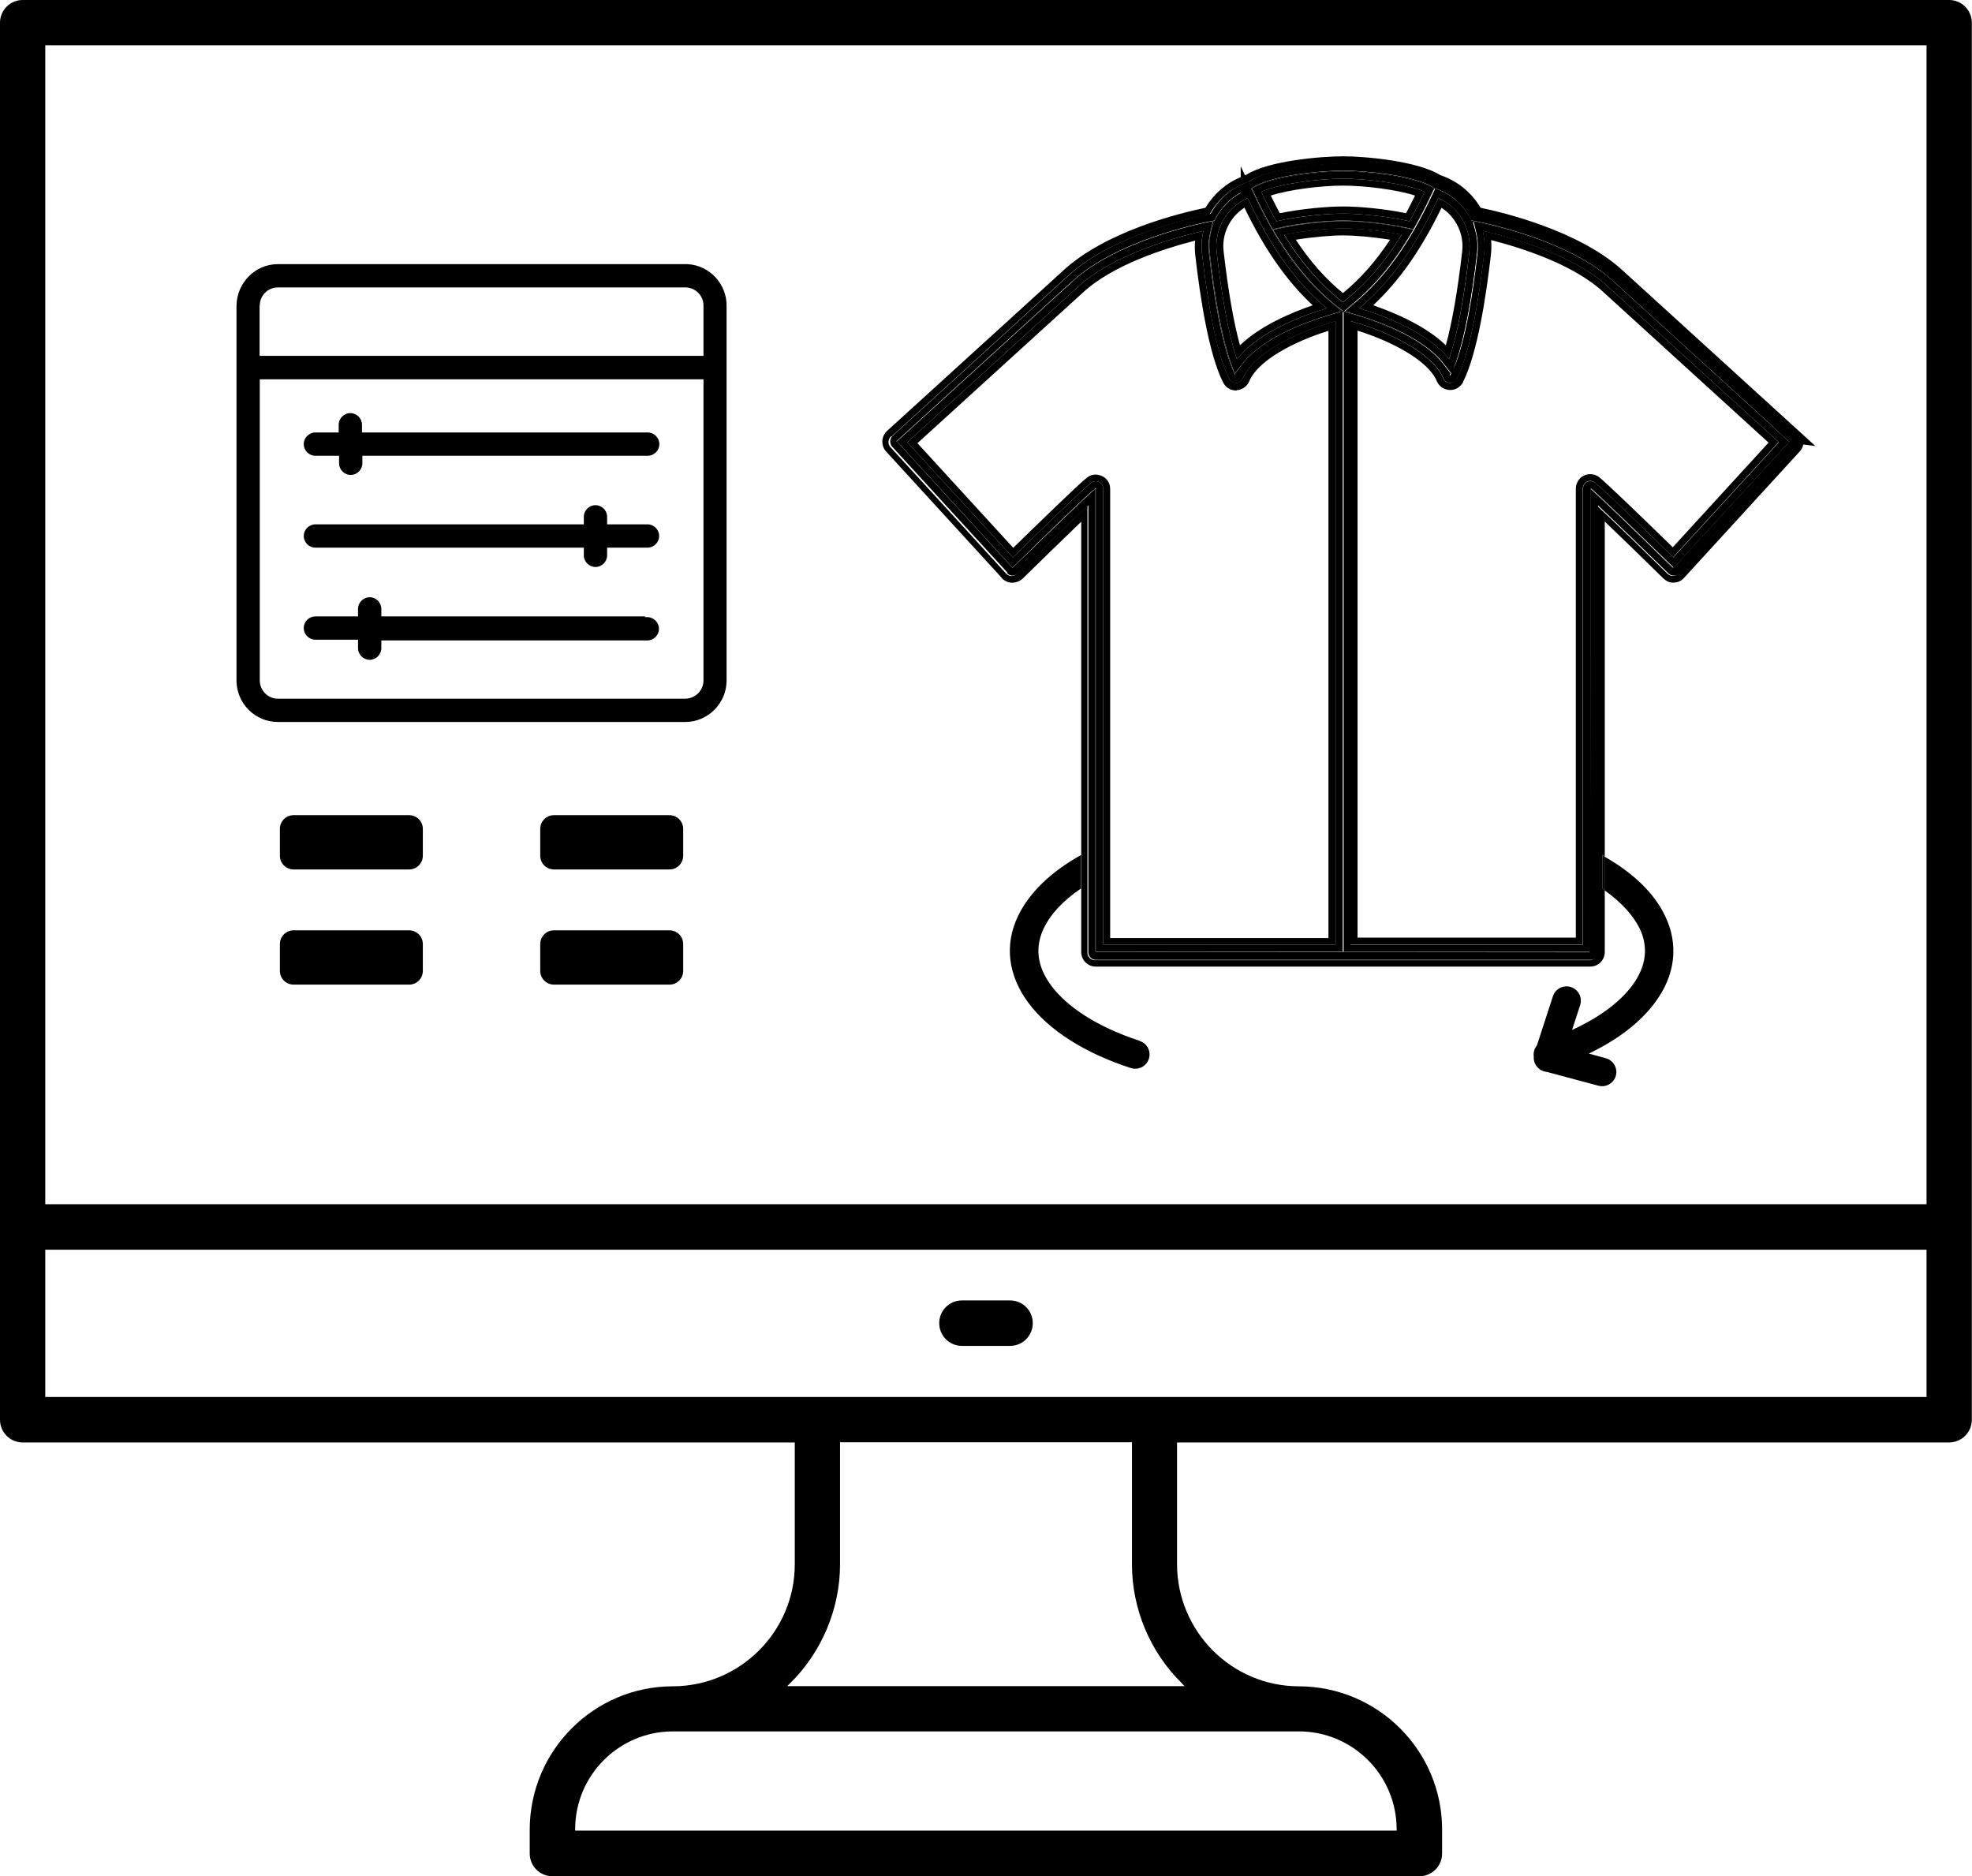
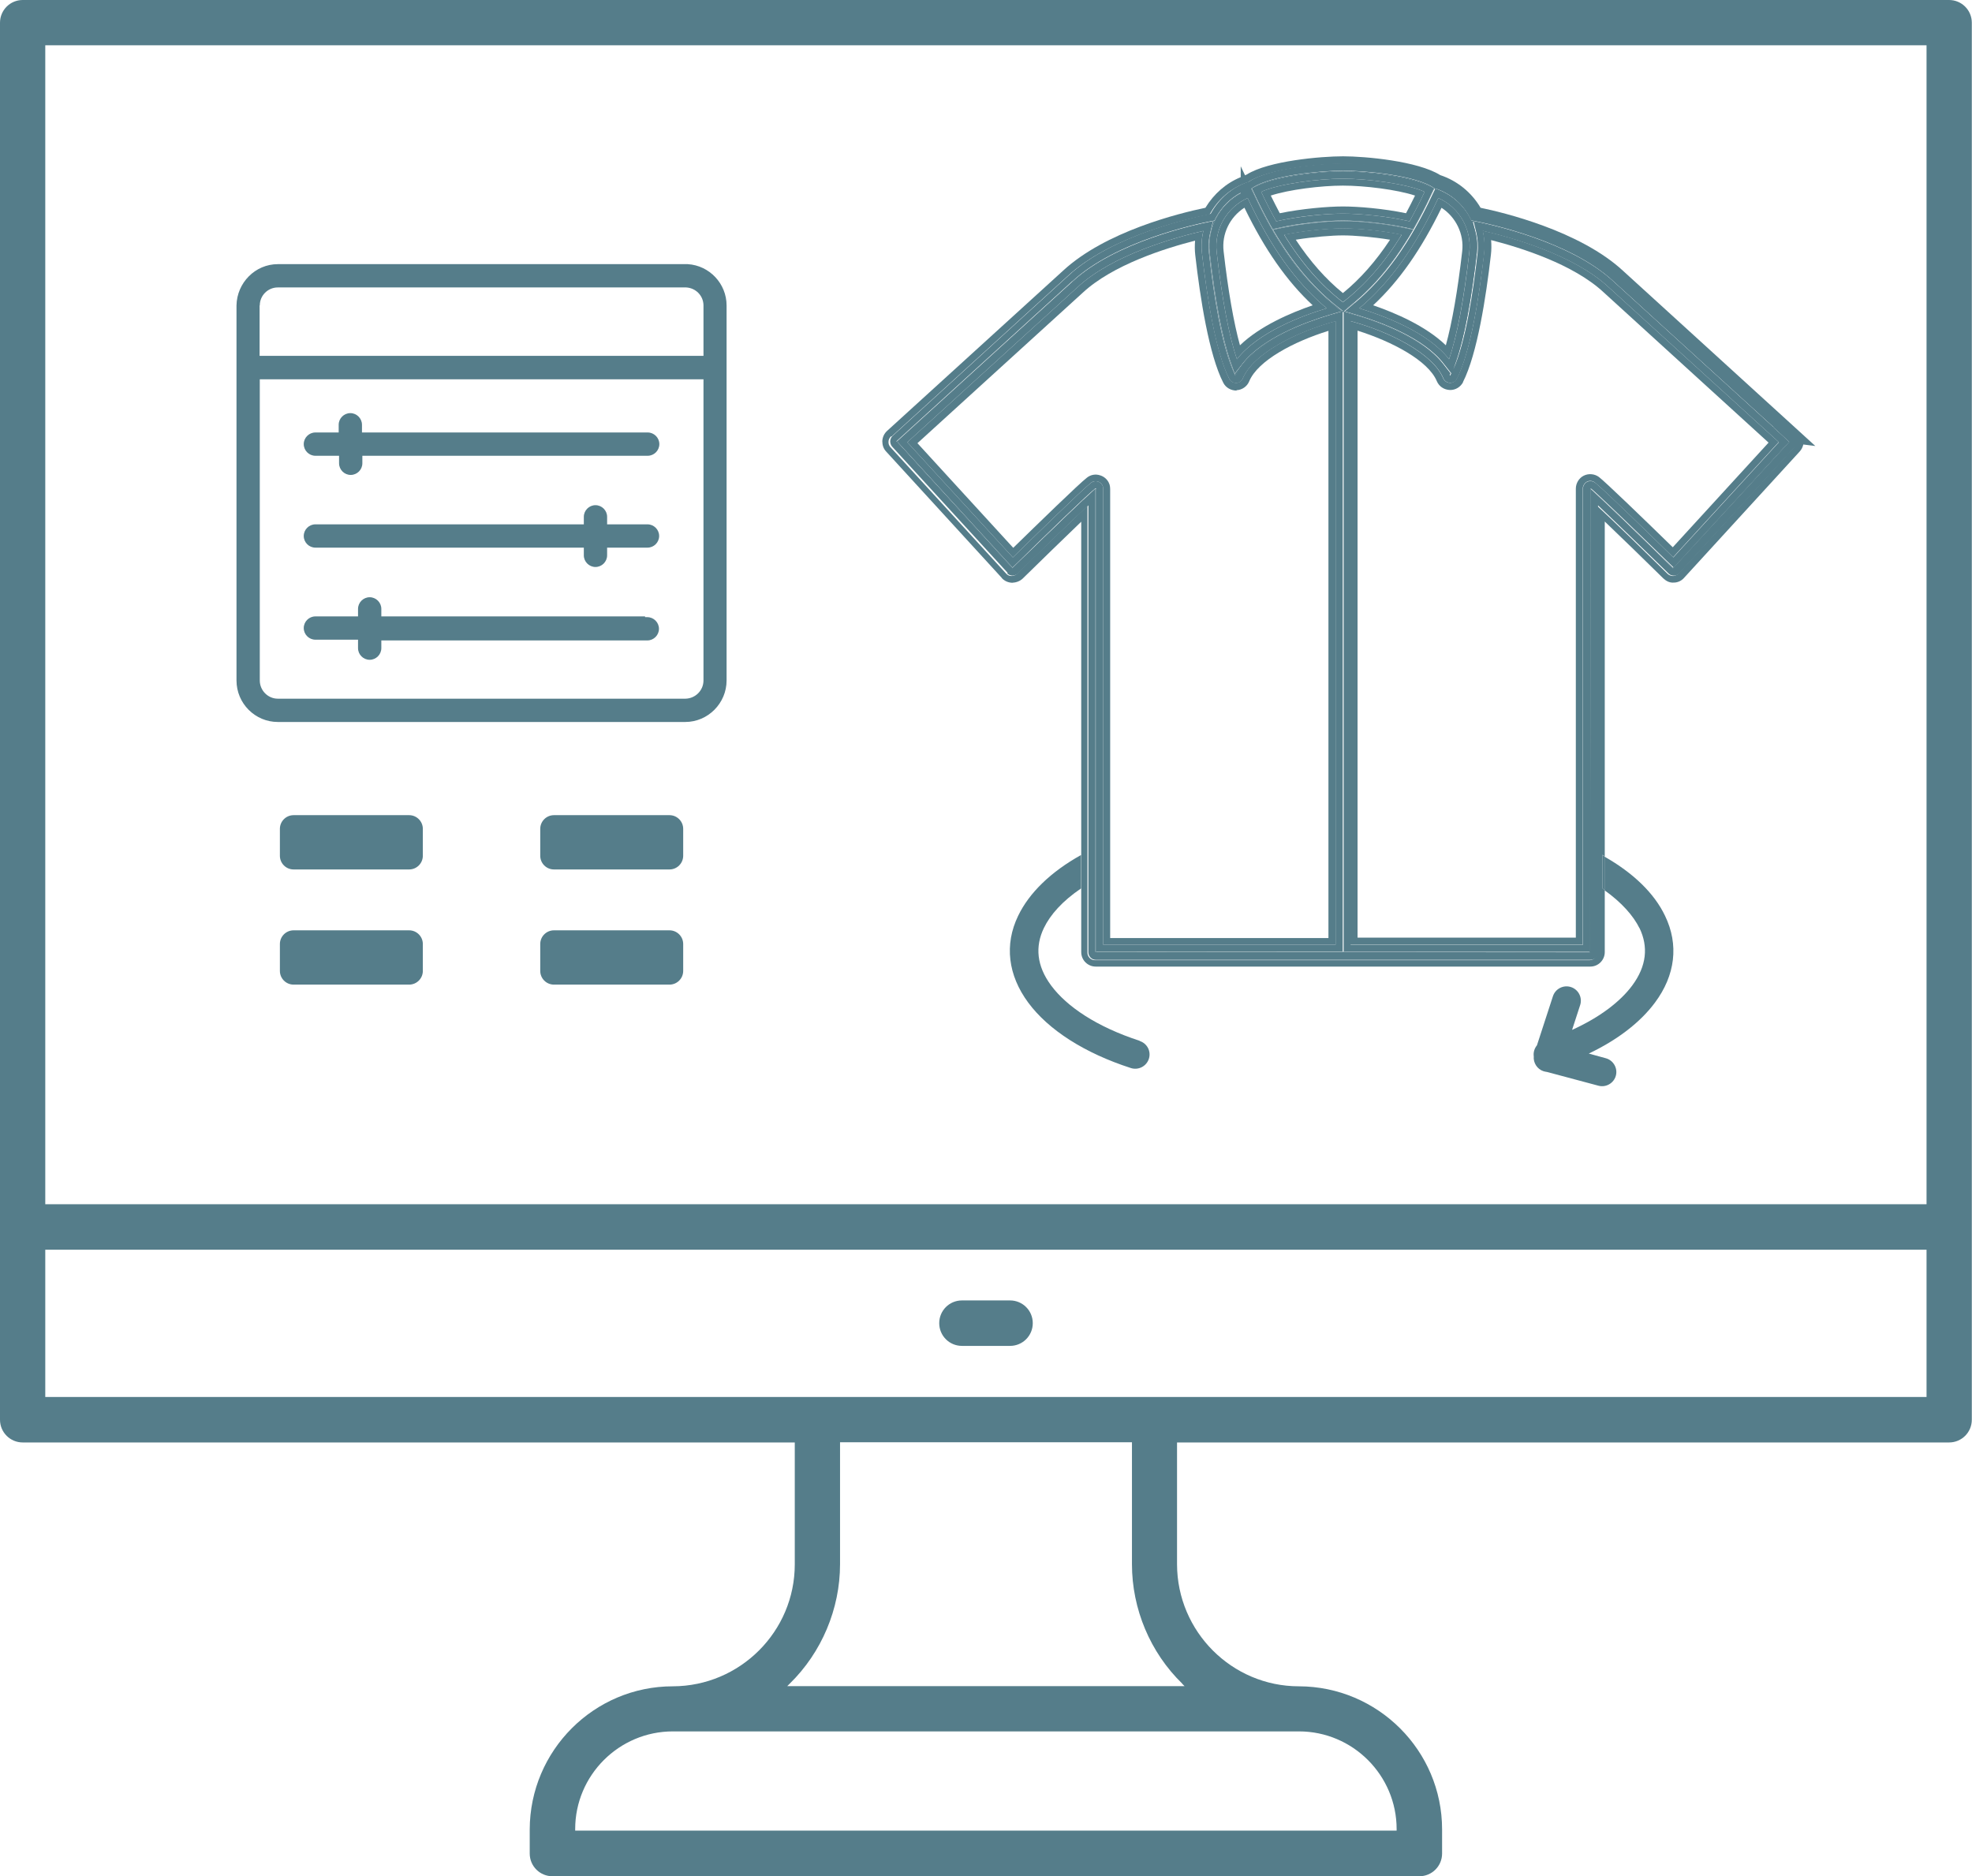
- <svg xmlns="http://www.w3.org/2000/svg" id="Layer_2" data-name="Layer 2" viewBox="0 0 104.98 99.85">
+ <svg xmlns="http://www.w3.org/2000/svg" id="Layer_2" data-name="Layer 2" viewBox="0 0 104.98 99.85" fill="#557d8a">
  <defs>
    <style>
      .cls-1 {
        fill: none;
      }
    </style>
  </defs>
  <g id="Layer_1-2" data-name="Layer 1">
    <g>
      <path class="cls-1" d="m30.77,97.29h43.44c-.04-2.75-2.29-4.98-5.05-4.98h-33.33c-2.76,0-5.01,2.23-5.05,4.98Z" />
      <path class="cls-1" d="m60.11,76.92h-15.23v6.33c0,2.36-.94,4.66-2.59,6.33h20.42c-1.65-1.68-2.59-3.98-2.59-6.33v-6.33Z" />
      <path class="cls-1" d="m2.56,63.95h99.85V2.56H2.56v61.39Zm19.94-12.27c0,.4-.33.73-.73.73h-6.15c-.4,0-.73-.33-.73-.73v-1.44c0-.4.33-.73.73-.73h6.15c.4,0,.73.33.73.73v1.44Zm0-6.13c0,.4-.33.73-.73.73h-6.15c-.4,0-.73-.33-.73-.73v-1.44c0-.4.33-.73.73-.73h6.15c.4,0,.73.33.73.73v1.44Zm13.86,6.13c0,.4-.33.73-.73.73h-6.15c-.4,0-.73-.33-.73-.73v-1.44c0-.4.33-.73.73-.73h6.15c.4,0,.73.33.73.73v1.44Zm0-6.13c0,.4-.33.73-.73.73h-6.15c-.4,0-.73-.33-.73-.73v-1.44c0-.4.33-.73.73-.73h6.15c.4,0,.73.33.73.73v1.44Zm24.8,10.8c-.13.4-.56.62-.96.49-2.46-.79-4.38-2.02-5.46-3.48-1.09-1.46-1.28-3.09-.54-4.62.59-1.23,1.75-2.34,3.35-3.24v1.78c-.99.67-1.64,1.41-1.98,2.11-.47.98-.39,2.01.39,3.06.83,1.12,2.43,2.21,4.71,2.94.4.13.62.56.49.95Zm-13.94-33.41l9.36-8.52c2.26-2.1,6.19-3.07,7.59-3.36.44-.74,1.1-1.31,1.88-1.63v-.58l.23.48.09-.04c1.16-.73,3.95-.97,5.13-.97s3.98.24,5.17,1c.9.3,1.66.91,2.15,1.74,1.17.24,5.29,1.22,7.6,3.37l10.22,9.31-.64-.08c-.03.14-.09.27-.19.37l-6.16,6.73c-.14.15-.33.24-.54.25-.22.02-.41-.07-.56-.22-.94-.92-2.19-2.14-3.12-3.03v17.82c1.53.88,2.65,1.96,3.22,3.15.74,1.53.54,3.16-.54,4.62-.78,1.05-1.99,1.98-3.52,2.71l.91.25c.4.11.64.52.53.93-.11.4-.52.64-.93.53l-2.73-.73c-.06,0-.13-.02-.19-.04-.34-.11-.55-.45-.52-.79-.03-.21.04-.43.17-.59l.85-2.61c.13-.4.56-.62.96-.49.4.13.62.56.49.96l-.43,1.32c1.48-.67,2.56-1.5,3.2-2.36.78-1.05.86-2.08.39-3.06-.32-.67-.94-1.37-1.86-2.02v3.3c0,.43-.35.77-.77.77h-26.33c-.42,0-.77-.35-.77-.77v-22.91c-.93.89-2.18,2.1-3.12,3.03-.15.14-.35.21-.56.22-.22,0-.41-.1-.55-.25l-6.16-6.73c-.14-.15-.21-.35-.2-.55,0-.2.1-.4.25-.54Zm-34.88-6.68c.02-1.35,1.12-2.45,2.45-2.45h21.83c1.3.08,2.31,1.15,2.31,2.45v19.96c0,1.35-1.1,2.46-2.45,2.46H14.79c-1.35,0-2.45-1.11-2.45-2.46v-19.96Z" />
      <path class="cls-1" d="m77.84,13.38h0c.1-.92-.34-1.82-1.1-2.32-1.08,2.23-2.25,3.9-3.64,5.19,1.19.41,2.8,1.1,3.87,2.13.33-1.2.63-2.91.87-5Z" />
      <path class="cls-1" d="m76.49,20.29c-.46-1.11-2.38-2.12-4.22-2.69v32.32h11.62v-23.9c0-.28.17-.56.42-.69.26-.13.58-.1.81.07.35.26,2.27,2.12,3.93,3.74l5.1-5.57-8.78-8c-1.61-1.5-4.42-2.39-5.99-2.78.02.26.02.51-.01.77-.26,2.28-.72,5.3-1.49,6.79-.13.26-.4.42-.69.42-.33-.01-.59-.19-.71-.47Z" />
      <path class="cls-1" d="m63.6,12.78c-1.57.4-4.38,1.28-5.99,2.78l-8.79,8,5.1,5.57c1.24-1.21,3.55-3.45,3.93-3.74.19-.15.45-.19.69-.12.21.07.38.21.47.4l.04.1c.02.07.03.15.03.23v23.9h11.62V17.59c-1.84.58-3.76,1.59-4.22,2.69-.12.28-.38.46-.68.47h0c-.32,0-.58-.16-.72-.42-.76-1.49-1.23-4.51-1.49-6.79-.03-.26-.03-.51-.01-.77Z" />
      <path class="cls-1" d="m75.33,10.41c-.97-.32-2.69-.53-3.84-.53s-2.86.21-3.84.53c.16.33.32.64.48.94,1.16-.24,2.53-.36,3.36-.36s2.16.11,3.36.36c.16-.3.32-.61.48-.94Z" />
      <path class="cls-1" d="m74,12.76c-.92-.15-1.91-.23-2.51-.23s-1.58.08-2.51.23c.76,1.15,1.59,2.09,2.51,2.84.92-.75,1.75-1.69,2.51-2.84Z" />
      <path class="cls-1" d="m14.79,36.94h21.69c.39,0,.71-.33.71-.72v-15.78H14.07v15.78c0,.39.32.71.71.72Zm2.01-14.18h.99v-.16c0-.48.39-.87.87-.87s.87.39.87.87v.16h14.96c.48,0,.87.39.87.87s-.39.87-.87.87h-14.94v.15c0,.48-.39.87-.87.87s-.87-.39-.87-.87v-.15h-1.01c-.48,0-.87-.39-.87-.87s.39-.87.87-.87Zm0,4.89h14.04v-.15c0-.48.39-.87.87-.87s.87.39.87.87v.15h1.9c.48,0,.87.39.87.87s-.39.87-.87.87h-1.9v.16c0,.48-.39.87-.87.87s-.87-.39-.87-.87v-.16h-14.04c-.48,0-.87-.39-.87-.87s.39-.87.87-.87Zm0,4.9h2.02v-.15c0-.48.39-.87.87-.87s.87.39.87.87v.15h14.04v.05c.42.06.75.42.75.86,0,.48-.39.87-.87.87h-13.91v.16c0,.48-.39.87-.87.87s-.87-.39-.87-.87v-.2h-2.02c-.48,0-.87-.39-.87-.87s.39-.87.87-.87Z" />
      <path class="cls-1" d="m2.56,74.21h99.85v-7.54H2.56v7.54Zm48.64-5.13h2.56c.75,0,1.36.61,1.36,1.36s-.61,1.36-1.36,1.36h-2.56c-.75,0-1.36-.61-1.36-1.36s.61-1.36,1.36-1.36Z" />
      <path class="cls-1" d="m66.01,18.38c1.07-1.03,2.68-1.72,3.87-2.13-1.39-1.29-2.56-2.97-3.63-5.19-.78.49-1.21,1.39-1.1,2.32.24,2.1.54,3.81.87,5Z" />
      <path class="cls-1" d="m36.52,15.55H14.79c-.39,0-.71.32-.71.71v2.43h23.12v-2.43c0-.38-.3-.69-.67-.71Z" />
      <path d="m51.21,71.64h2.56c.67,0,1.21-.54,1.21-1.21s-.54-1.21-1.21-1.21h-2.56c-.67,0-1.21.54-1.21,1.21s.54,1.21,1.21,1.21Z" />
      <path d="m103.77,0H1.21C.54,0,0,.54,0,1.21v74.36c0,.67.54,1.21,1.21,1.21h41.1v6.49c0,3.57-2.91,6.48-6.49,6.49-4.2,0-7.61,3.42-7.62,7.62v1.28c0,.67.54,1.21,1.21,1.21h46.15c.67,0,1.21-.54,1.21-1.21v-1.28c0-4.2-3.42-7.61-7.62-7.62-3.57,0-6.48-2.91-6.49-6.49v-6.49h41.1c.67,0,1.21-.54,1.21-1.21V1.21c0-.67-.54-1.21-1.21-1.21Zm-34.62,92.16c2.87,0,5.2,2.34,5.2,5.2v.08H30.62v-.08c0-2.87,2.34-5.2,5.2-5.2h33.33Zm-6.22-2.54l.13.13h-21.15l.13-.13c1.7-1.66,2.68-3.98,2.68-6.36v-6.49h15.54v6.49c0,2.38.97,4.7,2.68,6.36Zm39.63-15.26H2.41v-7.84h100.15v7.84Zm0-10.26H2.41V2.41h100.15v61.69Z" />
      <path d="m14.79,38.43h21.69c1.21,0,2.2-1,2.2-2.21v-19.96c0-1.16-.91-2.13-2.07-2.2H14.79c-1.2,0-2.18.99-2.2,2.2v19.96c0,1.22.99,2.21,2.2,2.21Zm-.96-22.17c0-.53.43-.96.96-.96h21.74c.52.03.92.45.92.96v2.68H13.82v-2.68Zm0,3.93h23.62v16.03c0,.53-.43.96-.96.97H14.79c-.53,0-.96-.44-.96-.97v-16.03Z" />
      <path d="m16.79,24.26h1.26v.4c0,.34.28.62.62.62s.62-.28.62-.62v-.4h15.19c.34,0,.62-.28.62-.62s-.28-.62-.62-.62h-15.21v-.41c0-.34-.28-.62-.62-.62s-.62.28-.62.62v.41h-1.24c-.34,0-.62.28-.62.62s.28.62.62.62Z" />
      <path d="m16.79,29.15h14.29v.41c0,.34.28.62.62.62s.62-.28.62-.62v-.41h2.15c.34,0,.62-.28.62-.62s-.28-.62-.62-.62h-2.15v-.4c0-.34-.28-.62-.62-.62s-.62.28-.62.62v.4h-14.29c-.34,0-.62.28-.62.62s.28.62.62.62Z" />
      <path d="m16.79,34.05h2.27v.45c0,.34.28.62.62.62s.62-.28.62-.62v-.41h14.16c.34,0,.62-.28.62-.62s-.28-.62-.62-.62h-.12v-.04h-14.04v-.4c0-.34-.28-.62-.62-.62s-.62.28-.62.62v.4h-2.27c-.34,0-.62.28-.62.62s.28.62.62.62Z" />
      <path d="m60.67,55.4c-2.28-.74-3.88-1.82-4.71-2.94-.78-1.05-.86-2.08-.39-3.06.34-.71.99-1.44,1.98-2.11v-1.78c-1.6.89-2.76,2.01-3.35,3.24-.74,1.53-.54,3.16.54,4.62,1.08,1.46,3.01,2.69,5.46,3.48.4.13.83-.09.96-.49.13-.4-.09-.82-.49-.95Z" />
      <path d="m87.28,49.4c.47.98.39,2.01-.39,3.06-.63.85-1.72,1.69-3.2,2.36l.43-1.32c.13-.4-.09-.83-.49-.96-.4-.13-.83.09-.96.49l-.85,2.61c-.13.16-.2.37-.17.59-.03.34.18.68.52.79.06.02.13.03.19.04l2.73.73c.4.11.82-.13.93-.53.11-.4-.13-.82-.53-.93l-.91-.25c1.53-.73,2.74-1.66,3.52-2.71,1.09-1.46,1.28-3.09.54-4.62-.57-1.2-1.69-2.28-3.22-3.15v1.79c.91.65,1.53,1.35,1.86,2.02Z" />
      <path d="m57.67,26.62l.63-.59v24.65l26.35.02.02-24.67.63.59c.91.86,2.58,2.48,3.76,3.64l6.19-6.73-.86-.79h.02s-8.51-7.75-8.51-7.75c-2.29-2.14-6.57-3.05-7.41-3.22l-.17-.03-.08-.16c-.39-.73-1.03-1.27-1.8-1.53h-.05l-.09-.06c-.96-.64-3.6-.9-4.8-.9s-3.85.26-4.8.9l-.09.06.16.34c1.2,2.57,2.51,4.4,4.11,5.74l.53.45-.67.2c-1.26.38-3.53,1.21-4.59,2.58l-.42.55s.03.08.05.11c.68-1.54,3.24-2.72,5.23-3.27l.47-.13v34.06h-13.12v-24.66s-.03-.01-.03-.01c-.32.24-2.43,2.28-4.14,3.95l-.28.27-6.13-6.7,9.34-8.51c1.95-1.81,5.45-2.76,6.87-3.09l.59-.13-.14.59c-.09.36-.11.73-.07,1.09.25,2.17.68,5,1.36,6.43l-.23-.65c-.43-1.23-.81-3.23-1.1-5.78-.15-1.3.51-2.54,1.64-3.15v-.05c-.54.29-1,.75-1.31,1.32l-.08.16-.17.03c-.84.16-5.13,1.09-7.4,3.21l-9.36,8.52,6.16,6.76c1.21-1.16,2.88-2.78,3.79-3.64Zm19.04-16.42c1.25.56,2.02,1.9,1.87,3.26-.29,2.54-.67,4.54-1.1,5.78l-.15.43c.65-1.49,1.05-4.15,1.29-6.2.04-.36.02-.73-.07-1.09l-.14-.58.58.13c1.42.32,4.92,1.28,6.87,3.09l9.33,8.5-6.13,6.7-.28-.27c-2.34-2.28-3.88-3.76-4.14-3.95l-.03,24.67h-13.12V16.6s.47.13.47.13c1.99.55,4.55,1.73,5.19,3.27.02-.04.05-.09.07-.13l-.41-.52c-1.06-1.37-3.33-2.2-4.59-2.58l-.67-.2.53-.45c1.6-1.34,2.91-3.16,4.11-5.74l.16-.33.34.15Zm-9.11,1.76c-.26-.47-.53-.99-.81-1.59l-.16-.34.34-.16c1.04-.48,3.29-.74,4.51-.74s3.47.26,4.51.74l.34.16-.16.34c-.27.57-.54,1.11-.81,1.59l-.14.25-.27-.06c-1.15-.27-2.61-.4-3.47-.4s-2.31.14-3.47.4l-.27.06-.14-.25Zm3.65,4.42c-1.21-.93-2.26-2.14-3.22-3.69l-.28-.46.53-.11c1-.21,2.31-.35,3.2-.35s2.22.14,3.2.35l.52.11-.28.46c-.95,1.55-2.01,2.75-3.22,3.69l-.23.18-.23-.18Z" />
      <path d="m53.33,30.77c.14.15.33.24.55.25.21-.01.41-.08.56-.22.94-.92,2.19-2.14,3.12-3.03v22.91c0,.43.35.77.77.77h26.33c.43,0,.77-.35.77-.77v-3.3s-.08-.06-.13-.1v-1.78s.08.05.13.08v-17.82c.93.89,2.18,2.1,3.12,3.03.15.14.34.24.56.22.21,0,.41-.1.54-.25l6.16-6.73c.1-.11.16-.24.19-.37l.64.08-10.22-9.31c-2.31-2.15-6.43-3.13-7.6-3.37-.49-.83-1.25-1.44-2.15-1.74-1.2-.75-3.99-1-5.17-1s-3.97.24-5.13.97l-.09.04-.23-.48v.58c-.78.32-1.43.89-1.88,1.63-1.4.29-5.33,1.26-7.59,3.36l-9.36,8.52c-.15.14-.24.33-.25.54,0,.21.06.4.2.55l6.16,6.73Zm-5.86-7.54l9.35-8.52c2.35-2.19,6.67-3.12,7.58-3.3.43-.8,1.15-1.43,2.05-1.72,0,0,0,0,0,0,1.07-.72,3.87-.97,5.02-.97s3.93.25,5.01.96c0,0,0,0,0,0,.91.29,1.63.93,2.06,1.73.91.18,5.24,1.12,7.59,3.31l9.35,8.52h0c.08.07.12.17.13.27,0,.1-.03.21-.1.29l-6.16,6.73c-.07.08-.17.12-.28.13-.11,0-.21-.04-.29-.11-1.18-1.16-2.84-2.78-3.76-3.63v23.79c0,.22-.18.4-.4.4h-26.33c-.22,0-.4-.18-.4-.4v-23.79c-.91.86-2.58,2.47-3.76,3.63-.08.08-.19.11-.29.11-.11,0-.21-.05-.28-.13l-6.16-6.73c-.07-.08-.11-.18-.1-.29,0-.1.05-.2.13-.28Z" />
      <path d="m75.04,11.78c.27-.49.54-1.01.8-1.57-.93-.43-3.07-.7-4.35-.7s-3.42.27-4.35.7c.26.56.53,1.08.8,1.57,1.16-.27,2.65-.41,3.55-.41s2.39.14,3.55.41Zm-6.91-.43c-.16-.3-.32-.62-.48-.94.97-.32,2.69-.53,3.84-.53s2.87.21,3.84.53c-.16.33-.32.64-.48.94-1.2-.25-2.55-.36-3.36-.36s-2.2.12-3.36.36Z" />
      <path d="m72.36,16.41c1.26.38,3.64,1.25,4.78,2.71.42-1.21.79-3.18,1.08-5.7.14-1.22-.54-2.39-1.65-2.88-1.22,2.6-2.57,4.5-4.21,5.87Zm4.38-5.35c.76.49,1.21,1.4,1.1,2.32h0c-.24,2.1-.54,3.8-.87,5-1.07-1.03-2.68-1.72-3.87-2.13,1.39-1.29,2.56-2.97,3.64-5.19Z" />
      <path d="m76.83,20.14c-.56-1.34-2.86-2.48-4.94-3.05v33.19h12.37v-24.28c0-.14.09-.29.22-.36.13-.07.3-.05.42.04.4.3,3.2,3.03,4.17,3.98l5.62-6.13-9.06-8.25c-1.88-1.75-5.28-2.68-6.7-3,.09.39.12.8.07,1.22-.25,2.25-.71,5.23-1.45,6.66-.07.13-.2.22-.35.22-.17,0-.31-.1-.37-.24Zm1.05.2c.76-1.49,1.23-4.52,1.49-6.79.03-.25.03-.51.01-.77,1.57.4,4.38,1.28,5.99,2.78l8.78,8-5.1,5.57c-1.66-1.62-3.59-3.48-3.93-3.74-.23-.17-.55-.2-.81-.07-.26.13-.42.41-.42.69v23.9h-11.62V17.6c1.84.58,3.76,1.59,4.22,2.69.12.28.38.46.71.47.29,0,.55-.16.69-.42Z" />
      <path d="m64.06,12.29c-1.43.33-4.82,1.25-6.7,3l-9.06,8.25,5.62,6.13c.97-.95,3.77-3.68,4.17-3.98.21-.16.54-.06.62.2h0s.02.08.02.12v24.28h12.37V17.09c-2.08.57-4.38,1.71-4.94,3.05-.06.14-.2.24-.35.24-.16,0-.3-.08-.37-.22-.73-1.44-1.19-4.42-1.45-6.66-.05-.42-.02-.83.07-1.22Zm1.76,8.48h0c.3-.01.57-.2.68-.47.46-1.11,2.38-2.12,4.22-2.69v32.32h-11.62v-23.9c0-.08-.01-.16-.03-.23l-.04-.1c-.09-.19-.26-.34-.47-.4-.24-.08-.5-.03-.69.12-.39.29-2.7,2.54-3.93,3.74l-5.1-5.57,8.79-8c1.61-1.5,4.42-2.38,5.99-2.78-.02.26-.02.51.01.77.26,2.28.73,5.31,1.49,6.79.13.26.4.42.72.42Z" />
      <path d="m74.62,12.49c-1.04-.22-2.33-.34-3.13-.34s-2.09.13-3.13.34c.93,1.51,1.96,2.69,3.13,3.59,1.17-.9,2.2-2.07,3.13-3.59Zm-5.64.27c.93-.15,1.92-.23,2.51-.23s1.59.08,2.51.23c-.76,1.15-1.59,2.09-2.51,2.84-.92-.75-1.75-1.69-2.51-2.84Z" />
      <path d="m64.77,13.42c.29,2.52.66,4.49,1.08,5.7,1.13-1.46,3.52-2.33,4.78-2.71-1.64-1.37-2.99-3.26-4.21-5.87h0c-1.11.5-1.79,1.66-1.65,2.88Zm1.48-2.36c1.08,2.23,2.25,3.9,3.63,5.19-1.19.41-2.8,1.1-3.87,2.13-.33-1.19-.63-2.9-.87-5-.11-.93.33-1.82,1.1-2.32Z" />
      <path d="m85.3,47.28s.08.06.13.1v-1.79s-.08-.06-.13-.08v1.78Z" />
      <path d="m64.43,12.37l.14-.59-.59.13c-1.42.32-4.92,1.28-6.87,3.09l-9.34,8.51,6.13,6.7.28-.27c1.71-1.68,3.82-3.72,4.14-3.95,0,0,.03,0,.03.01v24.66h13.12V16.6l-.47.13c-1.99.55-4.55,1.73-5.23,3.27-.02-.03-.03-.07-.05-.11h0c-.68-1.42-1.12-4.26-1.36-6.43-.04-.36-.02-.73.07-1.09Zm1.38,8.02c.15,0,.29-.1.35-.24.56-1.34,2.86-2.48,4.94-3.05v33.19h-12.37v-24.28s0-.08-.02-.12h0c-.08-.26-.4-.36-.62-.2-.4.3-3.2,3.03-4.17,3.98l-5.62-6.13,9.06-8.25c1.88-1.75,5.27-2.67,6.7-3-.09.39-.12.8-.07,1.22.26,2.25.71,5.23,1.45,6.66.07.13.2.22.37.22Z" />
      <path d="m71.49,11.74c.85,0,2.32.14,3.47.4l.27.06.14-.25c.27-.49.55-1.02.81-1.59l.16-.34-.34-.16c-1.04-.48-3.29-.74-4.51-.74s-3.47.26-4.51.74l-.34.16.16.34c.28.6.55,1.12.81,1.59l.14.25.27-.06c1.16-.27,2.62-.4,3.47-.4Zm-4.35-1.53c.93-.43,3.07-.7,4.35-.7s3.42.27,4.35.7c-.26.56-.53,1.08-.8,1.57-1.17-.27-2.65-.41-3.55-.41s-2.39.15-3.55.41c-.27-.49-.54-1.01-.8-1.57Z" />
      <path d="m72.12,16.12l-.53.45.67.2c1.26.38,3.53,1.21,4.59,2.58l.41.52s-.04.09-.07.13c-.64-1.53-3.2-2.72-5.19-3.27l-.47-.13v34.06h13.12l.03-24.67c.25.19,1.8,1.67,4.14,3.95l.28.27,6.13-6.7-9.33-8.5c-1.95-1.82-5.46-2.77-6.87-3.09l-.58-.13.14.58c.08.36.11.73.07,1.09-.23,2.05-.63,4.71-1.29,6.2l.15-.43c.43-1.24.81-3.24,1.1-5.78.15-1.36-.61-2.7-1.87-3.26l-.34-.15-.16.33c-1.2,2.57-2.51,4.4-4.11,5.74Zm5.44,4.05c.73-1.44,1.19-4.42,1.45-6.66.05-.42.02-.83-.07-1.22,1.43.33,4.82,1.25,6.7,3l9.06,8.25-5.62,6.13c-.97-.95-3.77-3.69-4.17-3.98-.12-.09-.29-.1-.42-.04-.12.06-.22.21-.22.36v24.28h-12.37V17.09c2.08.57,4.38,1.71,4.94,3.05.06.14.2.24.37.24.15,0,.29-.08.35-.22Zm-.99-9.63c1.1.49,1.79,1.66,1.65,2.88-.28,2.52-.66,4.49-1.08,5.7-1.13-1.46-3.52-2.33-4.78-2.71,1.64-1.37,2.99-3.26,4.21-5.87Z" />
      <path d="m71.72,16.38c1.21-.94,2.26-2.14,3.22-3.69l.28-.46-.52-.11c-.99-.21-2.31-.35-3.2-.35s-2.21.14-3.2.35l-.53.11.28.46c.96,1.55,2.01,2.75,3.22,3.69l.23.18.23-.18Zm-3.36-3.88c1.04-.21,2.33-.34,3.13-.34s2.09.12,3.13.34c-.93,1.51-1.96,2.68-3.13,3.59-1.17-.9-2.2-2.07-3.13-3.59Z" />
      <path d="m53.61,30.51c.07.08.17.12.28.13.1,0,.21-.04.29-.11,1.18-1.16,2.84-2.78,3.76-3.63v23.79c0,.22.18.4.4.4h26.33c.22,0,.4-.18.4-.4v-23.79c.91.86,2.57,2.47,3.76,3.63.08.08.18.11.29.11.11,0,.21-.05.28-.13l6.16-6.73c.07-.08.11-.18.1-.29,0-.1-.05-.2-.13-.28h0s-9.35-8.52-9.35-8.52c-2.35-2.19-6.67-3.13-7.59-3.31-.43-.8-1.15-1.43-2.06-1.73,0,0,0,0,0,0-1.08-.72-3.87-.96-5.01-.96s-3.95.25-5.02.97c0,0,0,0,0,0-.91.29-1.62.93-2.05,1.72-.92.18-5.24,1.12-7.58,3.3l-9.35,8.52c-.08.07-.12.17-.13.28,0,.1.03.21.1.29l6.16,6.73Zm12.81-19.97c1.22,2.6,2.57,4.5,4.21,5.87-1.26.38-3.64,1.25-4.78,2.71-.42-1.21-.79-3.18-1.08-5.7-.14-1.22.54-2.38,1.65-2.88h0Zm-9.34,4.44c2.27-2.12,6.56-3.05,7.4-3.21l.17-.03.08-.16c.31-.57.76-1.02,1.31-1.32v.05c-1.14.62-1.79,1.85-1.64,3.15.29,2.55.67,4.54,1.1,5.78l.23.65h0s.42-.54.42-.54c1.06-1.36,3.33-2.2,4.59-2.58l.67-.2-.53-.45c-1.6-1.34-2.91-3.16-4.11-5.74l-.16-.34.09-.06c.96-.64,3.6-.9,4.8-.9s3.85.26,4.8.9l.09.06h.05c.77.26,1.41.8,1.8,1.53l.08.16.17.03c.83.16,5.12,1.08,7.41,3.22l8.51,7.75h-.02s.86.79.86.79l-6.19,6.73c-1.18-1.16-2.85-2.78-3.76-3.64l-.63-.59-.02,24.67-26.35-.02v-24.65l-.63.59c-.91.86-2.58,2.48-3.79,3.64l-6.16-6.76,9.36-8.52Z" />
      <rect x="14.9" y="43.39" width="7.61" height="2.89" rx=".73" ry=".73" />
      <rect x="14.9" y="49.52" width="7.61" height="2.89" rx=".73" ry=".73" />
      <rect x="28.76" y="43.39" width="7.61" height="2.89" rx=".73" ry=".73" />
      <rect x="28.76" y="49.52" width="7.61" height="2.89" rx=".73" ry=".73" />
    </g>
  </g>
</svg>
